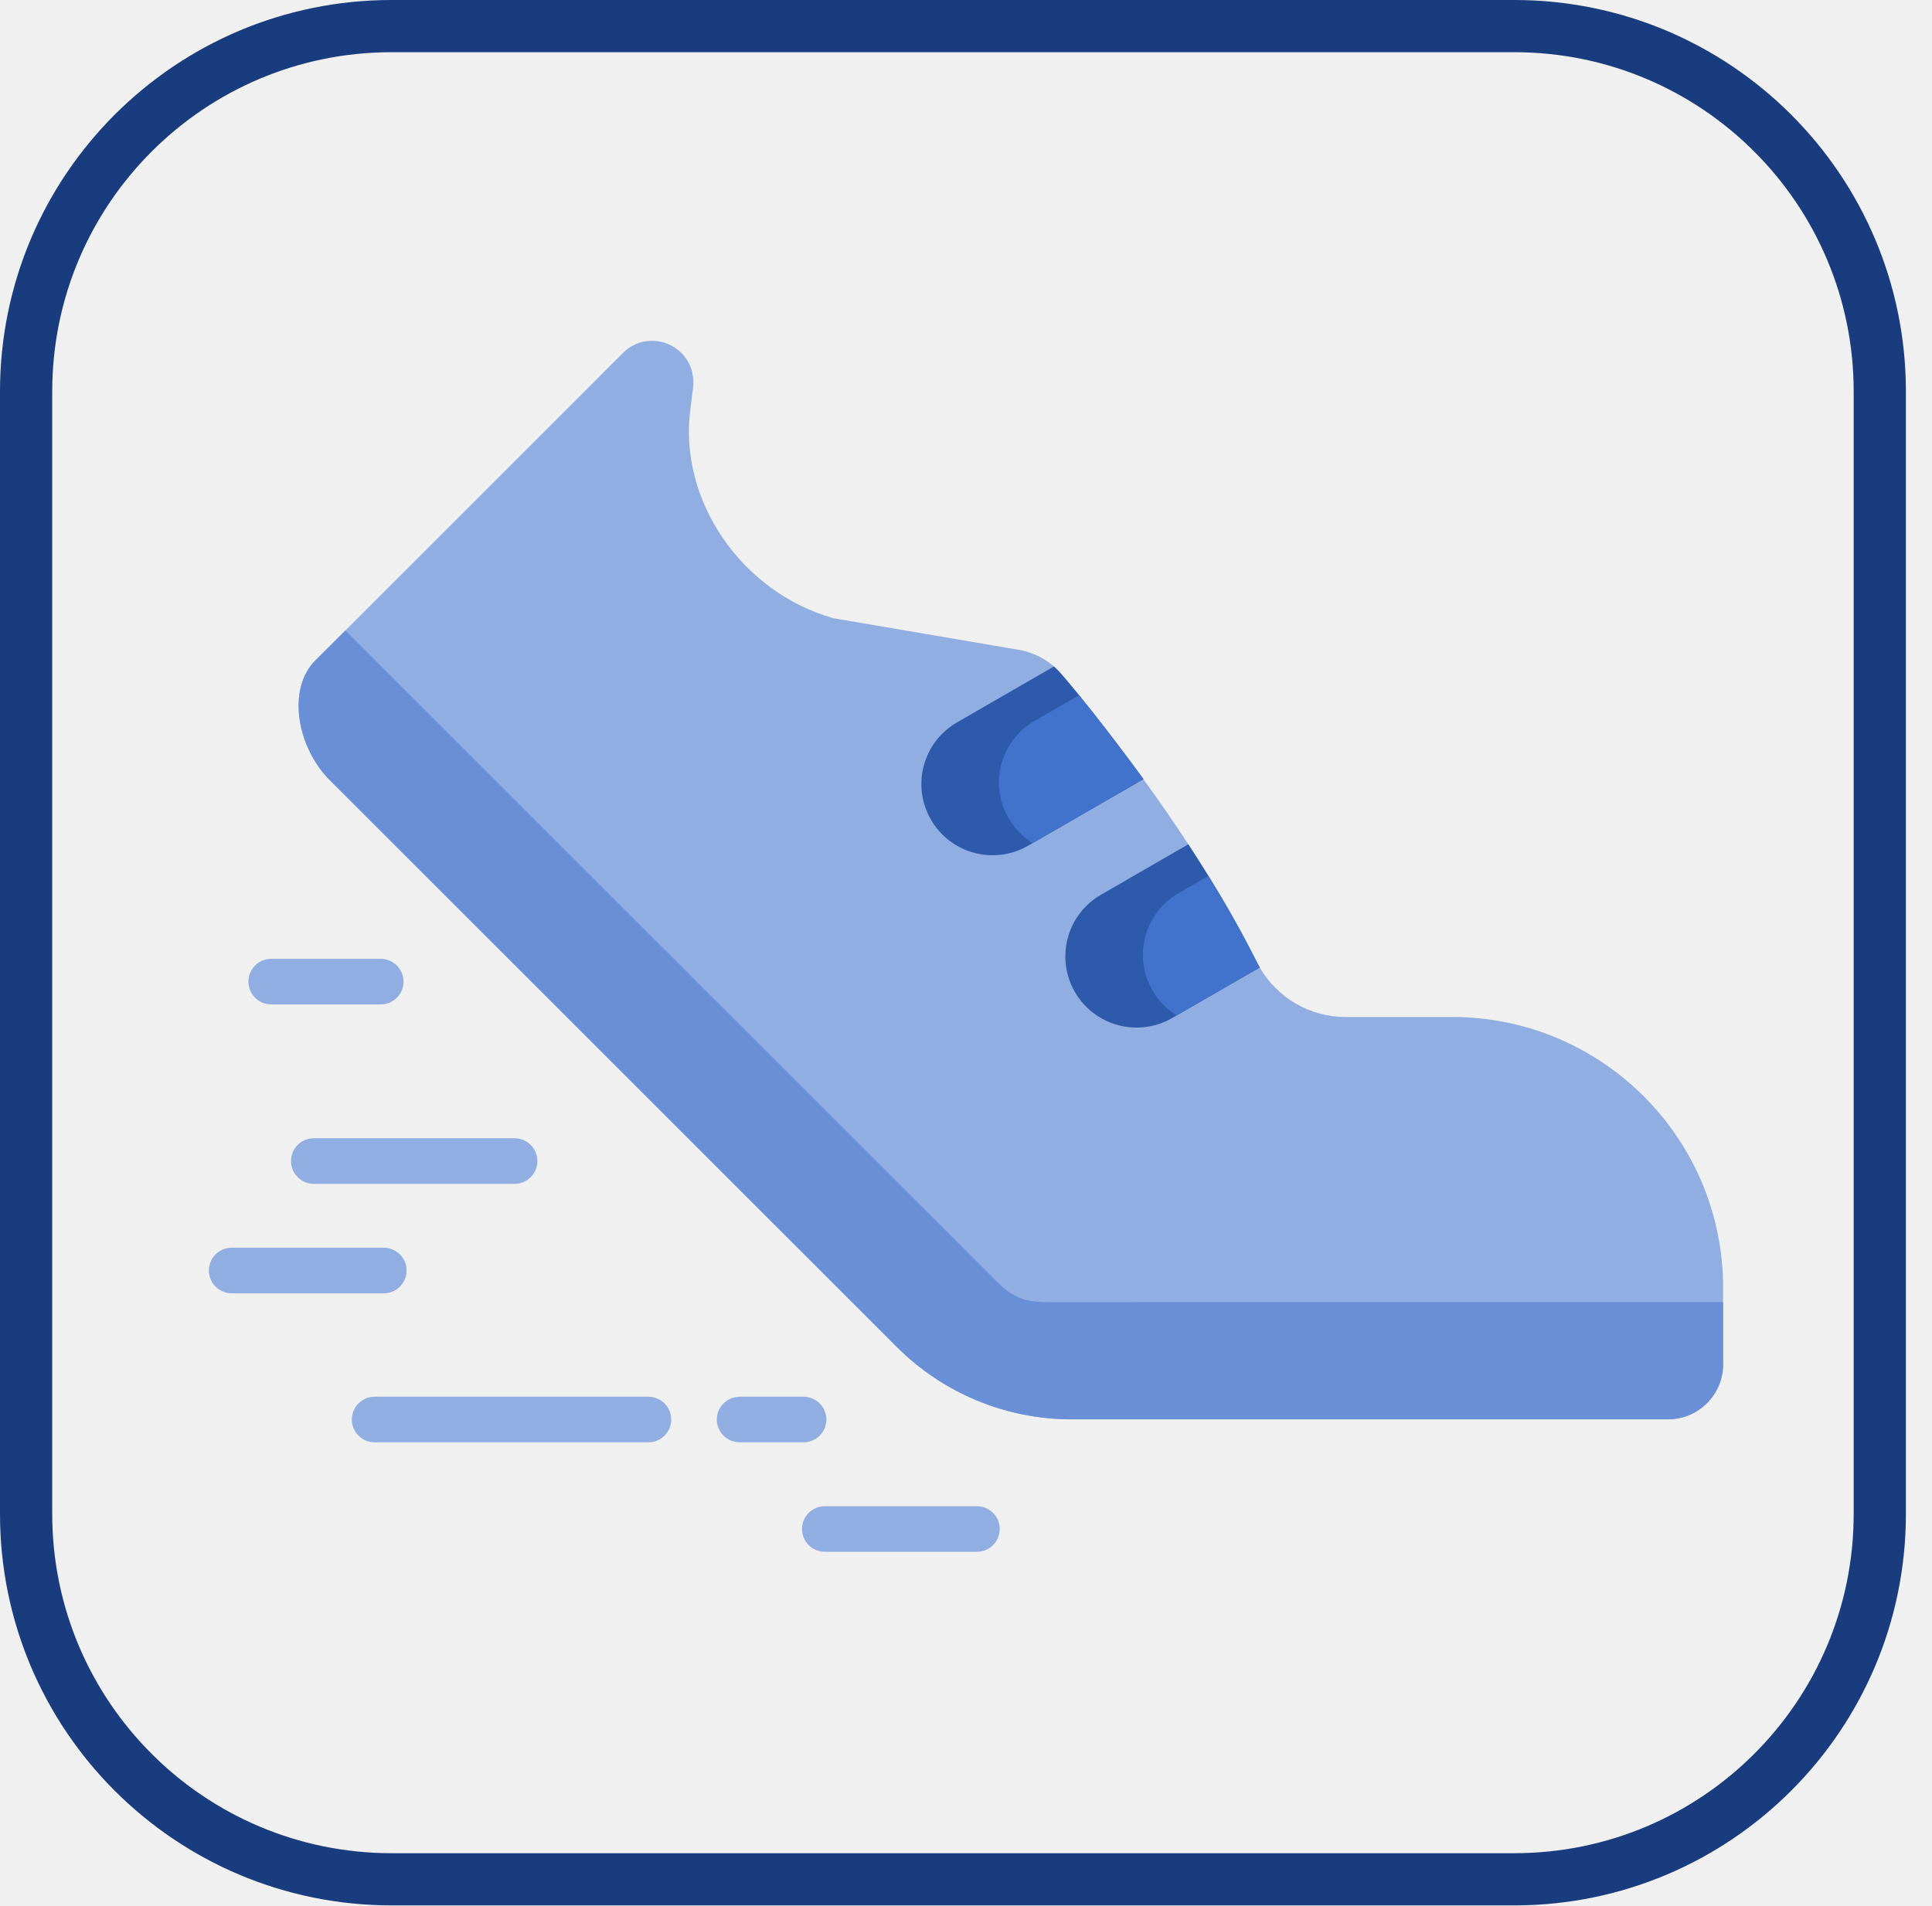
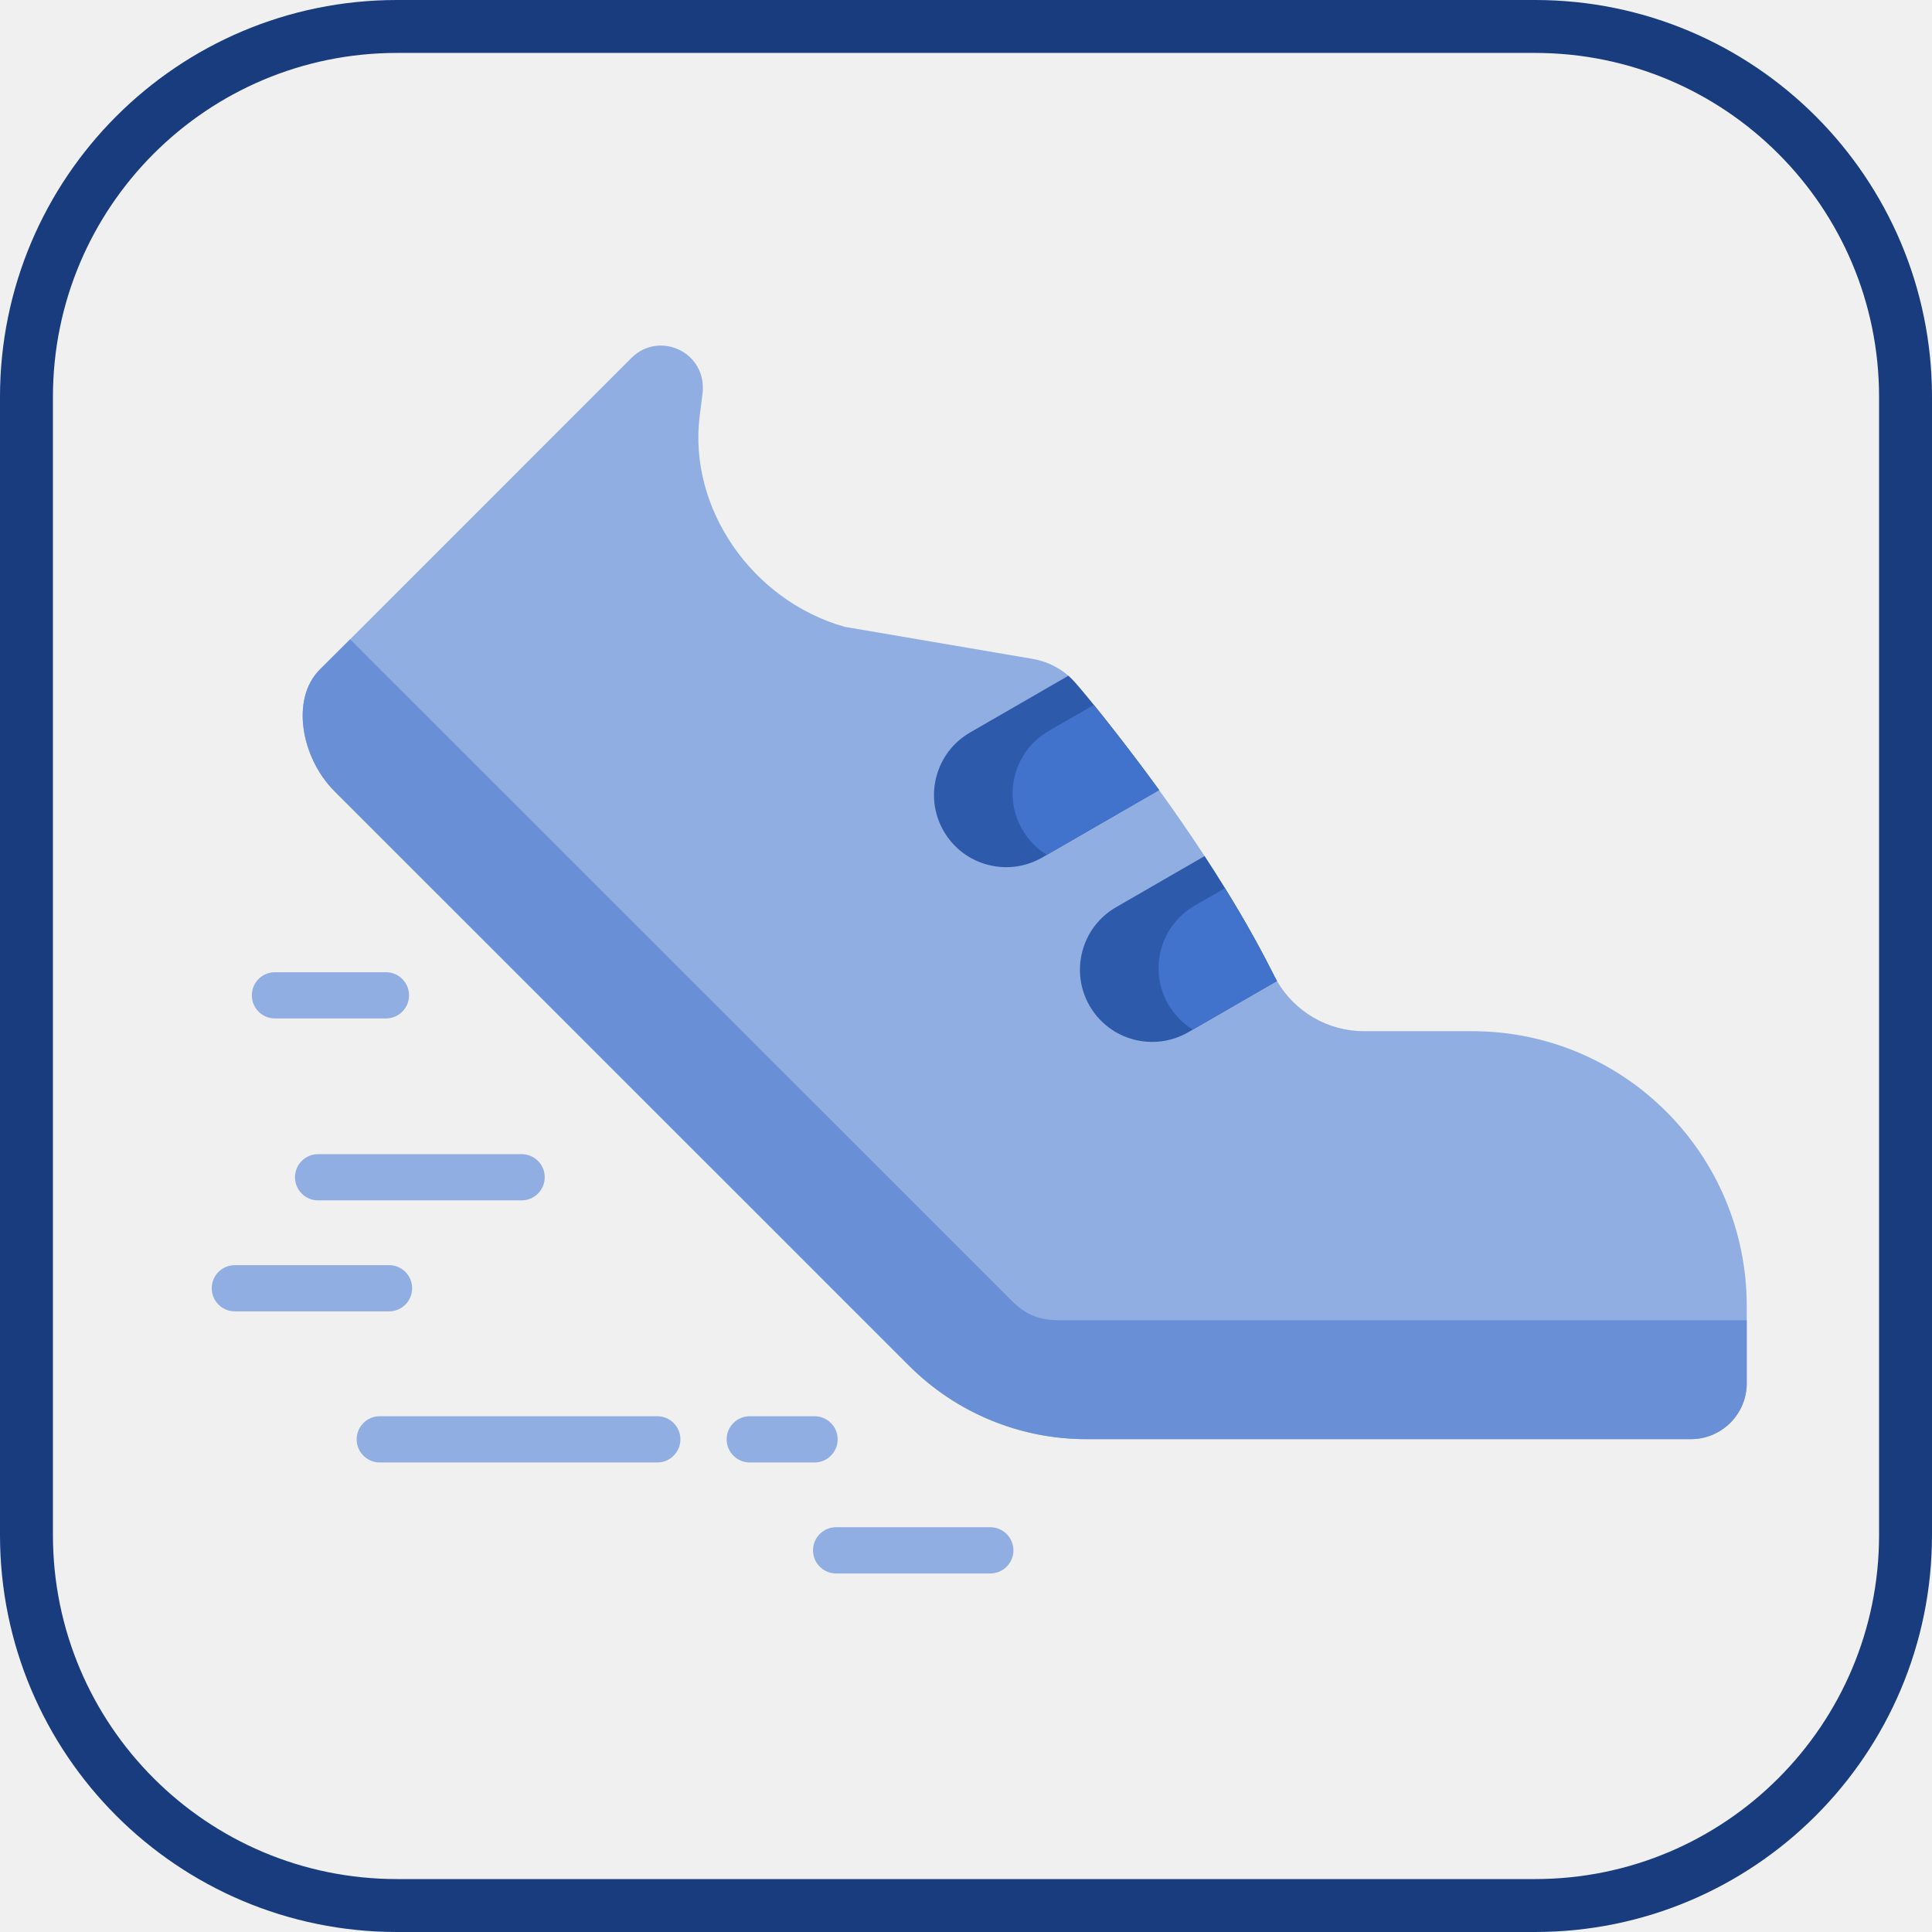
- <svg xmlns="http://www.w3.org/2000/svg" xmlns:xlink="http://www.w3.org/1999/xlink" width="74px" height="73px" viewBox="0 0 74 73" version="1.1">
+ <svg xmlns="http://www.w3.org/2000/svg" xmlns:xlink="http://www.w3.org/1999/xlink" width="73px" height="73px" viewBox="0 0 73 73" version="1.1">
  <defs>
    <rect id="path-1" x="0" y="0" width="69" height="69" rx="14" />
  </defs>
  <g id="team-collaboration/management/agile-development" stroke="none" stroke-width="1" fill="none" fill-rule="evenodd">
    <g id="container" transform="translate(2, 2)">
      <mask id="mask-2" fill="white">
        <use xlink:href="#path-1" />
      </mask>
      <rect stroke="#193C7E" stroke-width="2" x="-1" y="-1" width="71" height="71" rx="14" />
      <g id="shoes" mask="url(#mask-2)">
        <g transform="translate(6, 11)">
          <path d="M58,36.342 L58,39.266 C58,40.433 57.054,41.378 55.888,41.378 L33.046,41.378 C30.536,41.378 28.13,40.382 26.355,38.609 C23.258,35.513 17.055,29.313 4.633,16.891 C3.391,15.649 2.967,13.415 4.083,12.299 L5.229,11.156 L15.86,0.523 C16.907,-0.523 18.74,0.304 18.543,1.886 L18.438,2.713 C17.999,6.188 20.406,9.69 23.919,10.685 L31.02,11.896 C31.687,12.011 32.274,12.363 32.679,12.847 C33.37,13.672 34.523,15.094 35.795,16.852 C36.356,17.626 36.938,18.465 37.515,19.347 C39.321,22.108 40.06,23.743 40.249,24.067 C40.929,25.233 42.173,25.963 43.534,25.963 L47.621,25.963 C53.354,25.963 58,30.609 58,36.342 Z" id="Shape" fill="#91AEE2" fill-rule="nonzero" />
          <path d="M58,36.886 L58,39.266 C58,40.433 57.054,41.378 55.888,41.378 L33.046,41.378 C30.536,41.378 28.13,40.382 26.355,38.609 C23.258,35.513 17.055,29.313 4.633,16.891 C3.391,15.649 2.967,13.415 4.083,12.299 L5.229,11.156 C22.592,28.519 24.615,30.537 30.235,36.156 C30.923,36.847 31.54,36.887 32.185,36.887 C32.412,36.887 57.8,36.886 58,36.886 Z" id="Shape" fill="#6990D7" fill-rule="nonzero" />
          <path d="M35.795,16.852 L31.555,19.3 L31.382,19.4 C30.077,20.154 28.41,19.707 27.656,18.402 C26.903,17.098 27.35,15.43 28.654,14.677 L32.367,12.534 C32.808,12.906 34.764,15.427 35.795,16.852 Z" id="Shape" fill="#2E5AAC" fill-rule="nonzero" />
          <path d="M40.249,24.067 L37.07,25.903 L36.896,26.003 C35.592,26.756 33.924,26.309 33.17,25.005 C32.418,23.7 32.865,22.032 34.169,21.279 L37.515,19.347 C37.774,19.743 38.031,20.147 38.285,20.559 C39.567,22.635 40.073,23.765 40.249,24.067 Z" id="Shape" fill="#2E5AAC" fill-rule="nonzero" />
          <path d="M35.795,16.852 L31.555,19.3 C31.183,19.071 30.861,18.749 30.627,18.344 C29.874,17.04 30.32,15.372 31.625,14.619 L33.329,13.636 C33.998,14.459 34.865,15.566 35.795,16.852 Z" id="Shape" fill="#4172CC" fill-rule="nonzero" />
          <path d="M40.249,24.067 L37.07,25.903 C36.697,25.673 36.375,25.352 36.141,24.946 C35.388,23.641 35.836,21.974 37.14,21.22 L38.285,20.559 C39.567,22.635 40.073,23.765 40.249,24.067 Z" id="Shape" fill="#4172CC" fill-rule="nonzero" />
          <g id="Group" stroke-width="1" fill="none" fill-rule="evenodd" transform="translate(0, 23.67578)">
            <path d="M3.146,7.806 C3.146,8.289 3.537,8.68 4.019,8.68 L11.709,8.68 C12.191,8.68 12.583,8.289 12.583,7.806 C12.583,7.324 12.191,6.933 11.709,6.933 L4.019,6.933 C3.537,6.933 3.146,7.324 3.146,7.806 Z" id="Shape" fill="#91AEE2" fill-rule="nonzero" />
            <path d="M16.835,16.836 L6.35,16.836 C5.867,16.836 5.476,17.227 5.476,17.709 C5.476,18.192 5.867,18.583 6.35,18.583 L16.835,18.583 C17.317,18.583 17.709,18.192 17.709,17.709 C17.709,17.227 17.317,16.836 16.835,16.836 Z" id="Shape" fill="#91AEE2" fill-rule="nonzero" />
            <path d="M23.651,17.709 C23.651,17.227 23.259,16.836 22.777,16.836 L20.33,16.836 C19.848,16.836 19.456,17.227 19.456,17.709 C19.456,18.192 19.848,18.583 20.33,18.583 L22.777,18.583 C23.259,18.583 23.651,18.192 23.651,17.709 Z" id="Shape" fill="#91AEE2" fill-rule="nonzero" />
            <path d="M7.573,12.001 C7.573,11.518 7.182,11.127 6.699,11.127 L0.874,11.127 C0.391,11.127 -8.8817842e-16,11.518 -8.8817842e-16,12.001 C-8.8817842e-16,12.483 0.391,12.874 0.874,12.874 L6.699,12.874 C7.182,12.874 7.573,12.483 7.573,12.001 Z" id="Shape" fill="#91AEE2" fill-rule="nonzero" />
            <path d="M29.418,21.03 L23.593,21.03 C23.11,21.03 22.719,21.421 22.719,21.904 C22.719,22.386 23.11,22.777 23.593,22.777 L29.418,22.777 C29.9,22.777 30.292,22.386 30.292,21.904 C30.292,21.421 29.9,21.03 29.418,21.03 Z" id="Shape" fill="#91AEE2" fill-rule="nonzero" />
            <path d="M2.388,1.806 L6.583,1.806 C7.065,1.806 7.456,1.415 7.456,0.932 C7.456,0.45 7.065,0.059 6.583,0.059 L2.388,0.059 C1.906,0.059 1.515,0.45 1.515,0.932 C1.515,1.415 1.906,1.806 2.388,1.806 Z" id="Shape" fill="#91AEE2" fill-rule="nonzero" />
          </g>
        </g>
      </g>
    </g>
  </g>
</svg>
